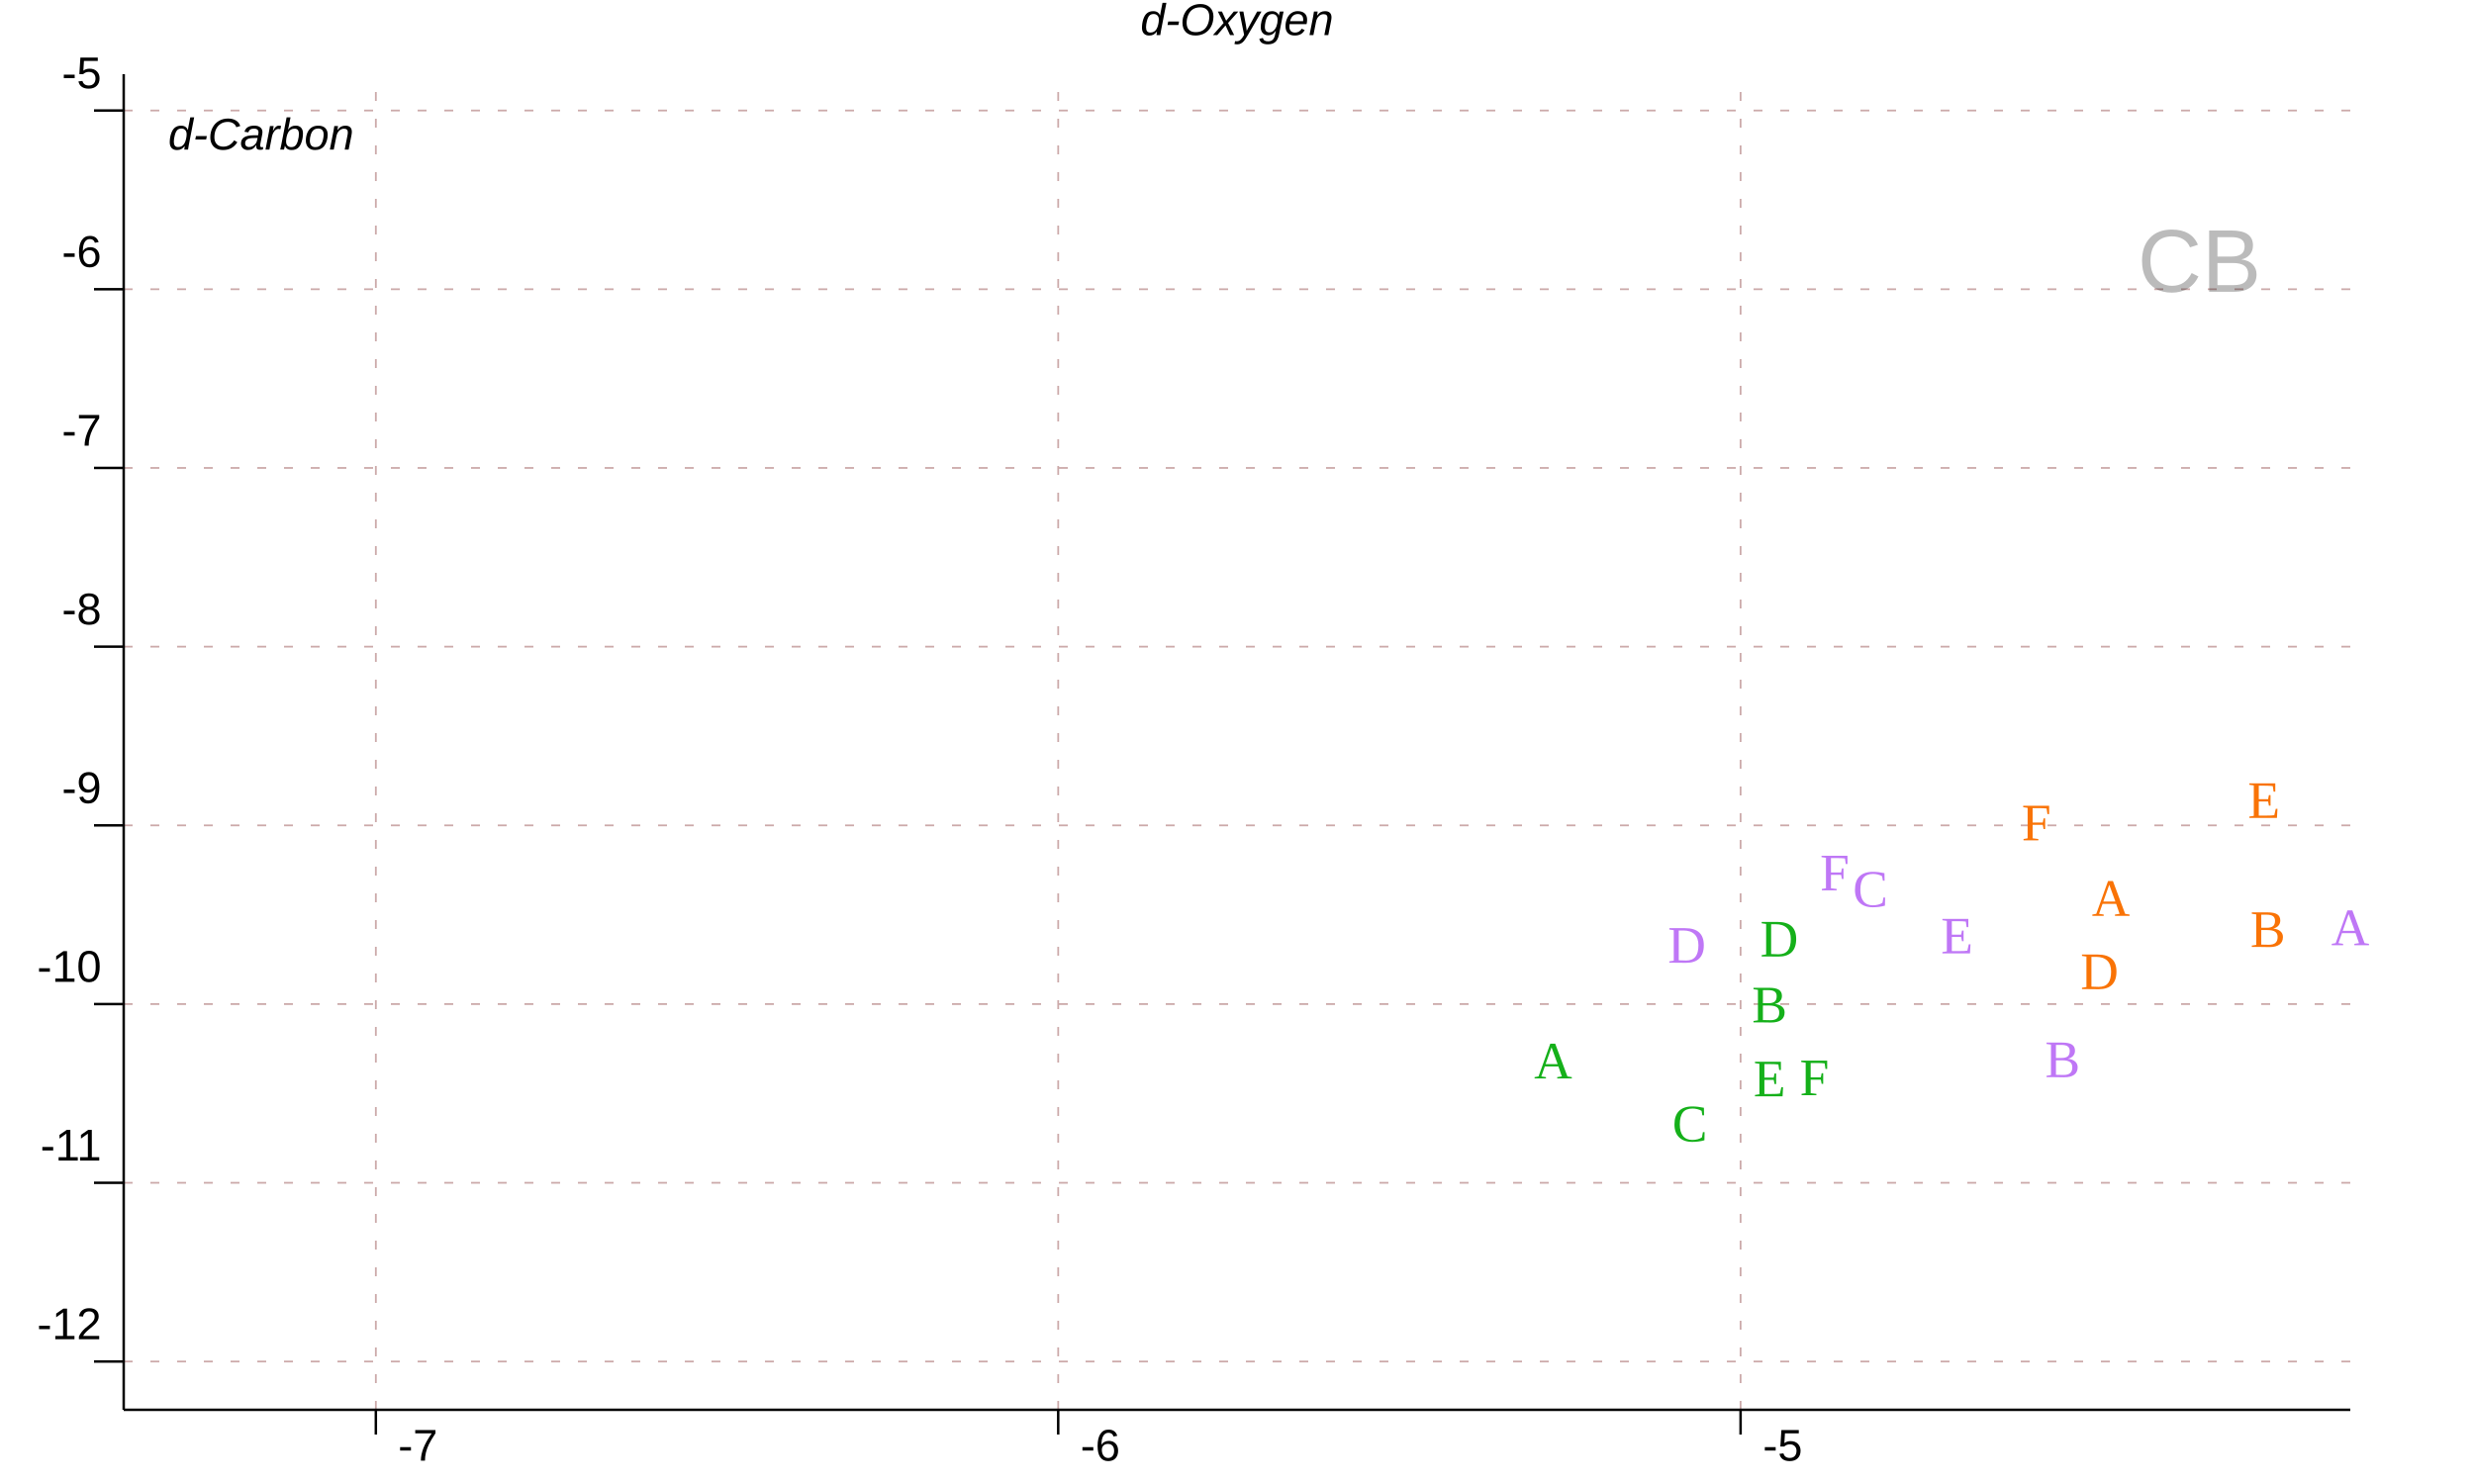
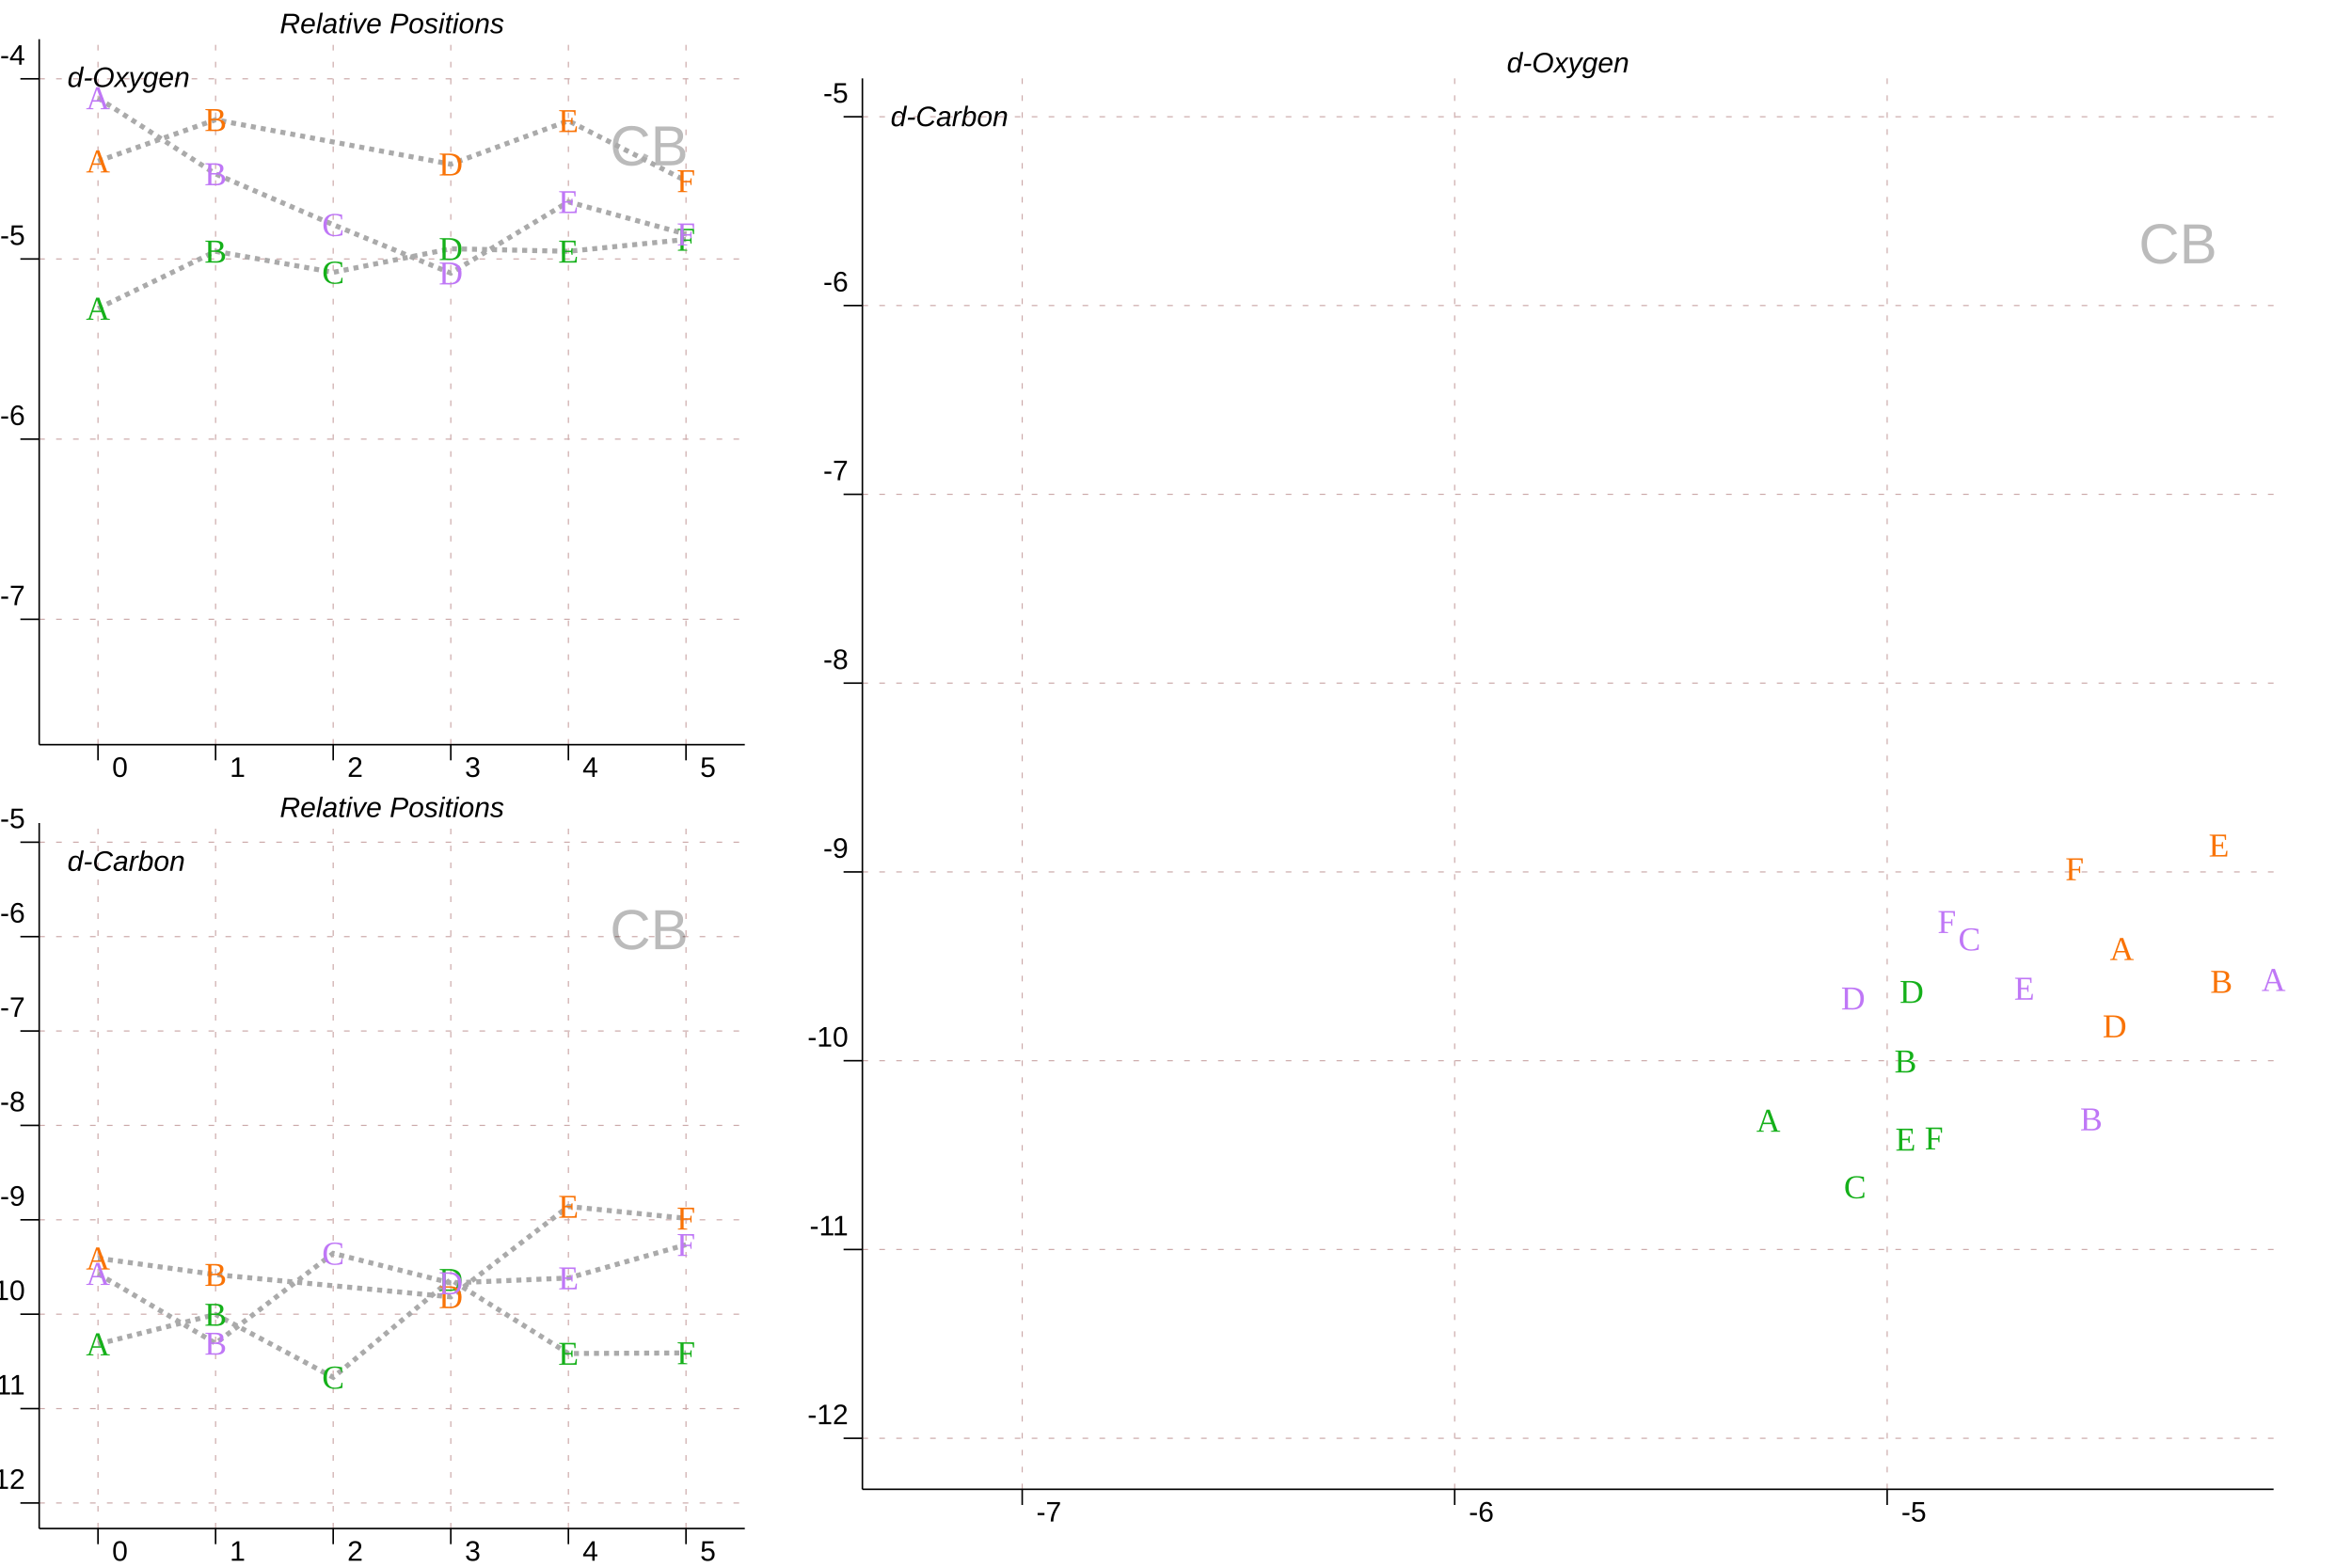
- <svg xmlns="http://www.w3.org/2000/svg" version="1.1" viewBox="0 0 1000 600">
+ <svg xmlns="http://www.w3.org/2000/svg" height="1000" version="1.1" viewBox="0 0 1500 1000" width="1500">
  <g>
-     <g stroke-dasharray="3.6 7.2" stroke-width="0.72" stroke="#caa">
-       <line x1="151.92" x2="151.92" y1="570.00" y2="30.00" />
-       <line x1="427.73" x2="427.73" y1="570.00" y2="30.00" />
-       <line x1="703.55" x2="703.55" y1="570.00" y2="30.00" />
-       <line x1="50.00" x2="950.00" y1="550.48" y2="550.48" />
-       <line x1="50.00" x2="950.00" y1="478.22" y2="478.22" />
-       <line x1="50.00" x2="950.00" y1="405.96" y2="405.96" />
-       <line x1="50.00" x2="950.00" y1="333.71" y2="333.71" />
-       <line x1="50.00" x2="950.00" y1="261.45" y2="261.45" />
-       <line x1="50.00" x2="950.00" y1="189.19" y2="189.19" />
-       <line x1="50.00" x2="950.00" y1="116.94" y2="116.94" />
-       <line x1="50.00" x2="950.00" y1="44.68" y2="44.68" />
-     </g>
-     <g>
-       <text dominant-baseline="hanging" dx="-36.0" dy="18.0" fill="#0004" font-family="Arial, sans-serif" font-size="36" stroke="none" text-anchor="end" x="950.00" y="75.00">CB</text>
-     </g>
-     <g>
-       <text dominant-baseline="text-bottom" dy="-12.0" fill="black" font-family="Arial, sans-serif" font-size="18.0" font-style="italic" stroke="none" text-anchor="middle" x="500.00" y="30.00">d-Oxygen</text>
-     </g>
-     <g>
-       <text dominant-baseline="hanging" dx="18.0" dy="18.0" fill="black" font-family="Arial, sans-serif" font-size="18.0" font-style="italic" stroke="none" text-anchor="beginning" text-orientation="sideways" x="50.00" y="30.00">d-Carbon</text>
-     </g>
-     <g>
+     <g transform="matrix(1.00,0.00,0.00,1.00,0.00,0.00)">
+       <g>
+         <g transform="matrix(1.00,0.00,0.00,1.00,0.00,0.00)">
+           <svg height="1000" version="1.1" viewBox="0 0 500 1000" width="500">
+             <g>
+               <g transform="matrix(1.00,0.00,0.00,1.00,0.00,0.00)">
+                 <g>
+                   <g transform="matrix(1.00,0.00,0.00,1.00,0.00,0.00)">
+                     <svg height="500" version="1.1" viewBox="0 0 500 500" width="500">
+                       <g>
+                         <g stroke-dasharray="3.6 7.2" stroke-width="0.72" stroke="#caa">
+                           <line x1="62.50" x2="62.50" y1="475.00" y2="25.00" />
+                           <line x1="137.50" x2="137.50" y1="475.00" y2="25.00" />
+                           <line x1="212.50" x2="212.50" y1="475.00" y2="25.00" />
+                           <line x1="287.50" x2="287.50" y1="475.00" y2="25.00" />
+                           <line x1="362.50" x2="362.50" y1="475.00" y2="25.00" />
+                           <line x1="437.50" x2="437.50" y1="475.00" y2="25.00" />
+                           <line x1="25.00" x2="475.00" y1="395.03" y2="395.03" />
+                           <line x1="25.00" x2="475.00" y1="280.11" y2="280.11" />
+                           <line x1="25.00" x2="475.00" y1="165.19" y2="165.19" />
+                           <line x1="25.00" x2="475.00" y1="50.27" y2="50.27" />
+                         </g>
+                         <g>
+                           <text dominant-baseline="hanging" dx="-36.0" dy="18.0" fill="#0004" font-family="Arial, sans-serif" font-size="36" stroke="none" text-anchor="end" x="475.00" y="62.50">CB</text>
+                         </g>
+                         <g>
+                           <text dominant-baseline="text-bottom" dy="0" fill="black" font-family="Arial, sans-serif" font-size="18.0" font-style="italic" stroke="none" text-anchor="middle" x="250.00" y="25.00">Relative Positions</text>
+                         </g>
+                         <g>
+                           <text dominant-baseline="hanging" dx="18.0" dy="18.0" fill="black" font-family="Arial, sans-serif" font-size="18.0" font-style="italic" stroke="none" text-anchor="beginning" text-orientation="sideways" x="25.00" y="25.00">d-Oxygen</text>
+                         </g>
+                         <polyline fill="none" points="62.50,196.76 137.50,160.30 212.50,173.73 287.50,158.68 362.50,160.30 437.50,152.75" stroke-dasharray="3.2 3.2" stroke-width="3.2" stroke="#aaa" />
+                         <polyline fill="none" points="62.50,102.82 137.50,76.38 287.50,104.73 362.50,77.04 437.50,115.38" stroke-dasharray="3.2 3.2" stroke-width="3.2" stroke="#aaa" />
+                         <polyline fill="none" points="62.50,62.50 137.50,110.95 212.50,143.32 287.50,174.23 362.50,128.74 437.50,149.34" stroke-dasharray="3.2 3.2" stroke-width="3.2" stroke="#aaa" />
+                         <g>
+                           <text dominant-baseline="central" fill="#15b01a" font-size="21.333" stroke="none" text-anchor="middle" x="62.50" y="196.76">A</text>
+                           <text dominant-baseline="central" fill="#15b01a" font-size="21.333" stroke="none" text-anchor="middle" x="137.50" y="160.30">B</text>
+                           <text dominant-baseline="central" fill="#15b01a" font-size="21.333" stroke="none" text-anchor="middle" x="212.50" y="173.73">C</text>
+                           <text dominant-baseline="central" fill="#15b01a" font-size="21.333" stroke="none" text-anchor="middle" x="287.50" y="158.68">D</text>
+                           <text dominant-baseline="central" fill="#15b01a" font-size="21.333" stroke="none" text-anchor="middle" x="362.50" y="160.30">E</text>
+                           <text dominant-baseline="central" fill="#15b01a" font-size="21.333" stroke="none" text-anchor="middle" x="437.50" y="152.75">F</text>
+                         </g>
+                         <g>
+                           <text dominant-baseline="central" fill="#f97306" font-size="21.333" stroke="none" text-anchor="middle" x="62.50" y="102.82">A</text>
+                           <text dominant-baseline="central" fill="#f97306" font-size="21.333" stroke="none" text-anchor="middle" x="137.50" y="76.38">B</text>
+                           <text dominant-baseline="central" fill="#f97306" font-size="21.333" stroke="none" text-anchor="middle" x="287.50" y="104.73">D</text>
+                           <text dominant-baseline="central" fill="#f97306" font-size="21.333" stroke="none" text-anchor="middle" x="362.50" y="77.04">E</text>
+                           <text dominant-baseline="central" fill="#f97306" font-size="21.333" stroke="none" text-anchor="middle" x="437.50" y="115.38">F</text>
+                         </g>
+                         <g>
+                           <text dominant-baseline="central" fill="#bf77f6" font-size="21.333" stroke="none" text-anchor="middle" x="62.50" y="62.50">A</text>
+                           <text dominant-baseline="central" fill="#bf77f6" font-size="21.333" stroke="none" text-anchor="middle" x="137.50" y="110.95">B</text>
+                           <text dominant-baseline="central" fill="#bf77f6" font-size="21.333" stroke="none" text-anchor="middle" x="212.50" y="143.32">C</text>
+                           <text dominant-baseline="central" fill="#bf77f6" font-size="21.333" stroke="none" text-anchor="middle" x="287.50" y="174.23">D</text>
+                           <text dominant-baseline="central" fill="#bf77f6" font-size="21.333" stroke="none" text-anchor="middle" x="362.50" y="128.74">E</text>
+                           <text dominant-baseline="central" fill="#bf77f6" font-size="21.333" stroke="none" text-anchor="middle" x="437.50" y="149.34">F</text>
+                         </g>
+                         <g stroke="black">
+                           <line x1="62.50" x2="62.50" y1="475.00" y2="485.00" />
+                           <line x1="137.50" x2="137.50" y1="475.00" y2="485.00" />
+                           <line x1="212.50" x2="212.50" y1="475.00" y2="485.00" />
+                           <line x1="287.50" x2="287.50" y1="475.00" y2="485.00" />
+                           <line x1="362.50" x2="362.50" y1="475.00" y2="485.00" />
+                           <line x1="437.50" x2="437.50" y1="475.00" y2="485.00" />
+                           <g fill="black" font-family="Arial, sans-serif" font-size="18.0" stroke="none" text-anchor="start" transform="translate(9.0 0.0)">
+                             <text x="62.50" y="495.57">0</text>
+                             <text x="137.50" y="495.57">1</text>
+                             <text x="212.50" y="495.57">2</text>
+                             <text x="287.50" y="495.57">3</text>
+                             <text x="362.50" y="495.57">4</text>
+                             <text x="437.50" y="495.57">5</text>
+                           </g>
+                           <line x1="25.00" x2="475.00" y1="475.00" y2="475.00" />
+                         </g>
+                         <g stroke="black">
+                           <line x1="25.00" x2="13.00" y1="395.03" y2="395.03" />
+                           <line x1="25.00" x2="13.00" y1="280.11" y2="280.11" />
+                           <line x1="25.00" x2="13.00" y1="165.19" y2="165.19" />
+                           <line x1="25.00" x2="13.00" y1="50.27" y2="50.27" />
+                           <g fill="black" font-family="Arial, sans-serif" font-size="18.0" stroke="none" text-anchor="end">
+                             <text x="16.00" y="386.03">-7</text>
+                             <text x="16.00" y="271.11">-6</text>
+                             <text x="16.00" y="156.19">-5</text>
+                             <text x="16.00" y="41.27">-4</text>
+                           </g>
+                           <line x1="25.00" x2="25.00" y1="475.00" y2="25.00" />
+                         </g>
+                       </g>
+                     </svg>
+                   </g>
+                 </g>
+               </g>
+               <g transform="matrix(1.00,0.00,0.00,1.00,0.00,500.00)">
+                 <g>
+                   <g transform="matrix(1.00,0.00,0.00,1.00,0.00,0.00)">
+                     <svg height="500" version="1.1" viewBox="0 0 500 500" width="500">
+                       <g>
+                         <g stroke-dasharray="3.6 7.2" stroke-width="0.72" stroke="#caa">
+                           <line x1="62.50" x2="62.50" y1="475.00" y2="25.00" />
+                           <line x1="137.50" x2="137.50" y1="475.00" y2="25.00" />
+                           <line x1="212.50" x2="212.50" y1="475.00" y2="25.00" />
+                           <line x1="287.50" x2="287.50" y1="475.00" y2="25.00" />
+                           <line x1="362.50" x2="362.50" y1="475.00" y2="25.00" />
+                           <line x1="437.50" x2="437.50" y1="475.00" y2="25.00" />
+                           <line x1="25.00" x2="475.00" y1="458.73" y2="458.73" />
+                           <line x1="25.00" x2="475.00" y1="398.52" y2="398.52" />
+                           <line x1="25.00" x2="475.00" y1="338.30" y2="338.30" />
+                           <line x1="25.00" x2="475.00" y1="278.09" y2="278.09" />
+                           <line x1="25.00" x2="475.00" y1="217.87" y2="217.87" />
+                           <line x1="25.00" x2="475.00" y1="157.66" y2="157.66" />
+                           <line x1="25.00" x2="475.00" y1="97.45" y2="97.45" />
+                           <line x1="25.00" x2="475.00" y1="37.23" y2="37.23" />
+                         </g>
+                         <g>
+                           <text dominant-baseline="hanging" dx="-36.0" dy="18.0" fill="#0004" font-family="Arial, sans-serif" font-size="36" stroke="none" text-anchor="end" x="475.00" y="62.50">CB</text>
+                         </g>
+                         <g>
+                           <text dominant-baseline="text-bottom" dy="0" fill="black" font-family="Arial, sans-serif" font-size="18.0" font-style="italic" stroke="none" text-anchor="middle" x="250.00" y="25.00">Relative Positions</text>
+                         </g>
+                         <g>
+                           <text dominant-baseline="hanging" dx="18.0" dy="18.0" fill="black" font-family="Arial, sans-serif" font-size="18.0" font-style="italic" stroke="none" text-anchor="beginning" text-orientation="sideways" x="25.00" y="25.00">d-Carbon</text>
+                         </g>
+                         <polyline fill="none" points="62.50,357.36 137.50,338.46 212.50,378.57 287.50,316.26 362.50,363.38 437.50,363.01" stroke-dasharray="3.2 3.2" stroke-width="3.2" stroke="#aaa" />
+                         <polyline fill="none" points="62.50,302.59 137.50,313.04 287.50,327.25 362.50,269.59 437.50,277.14" stroke-dasharray="3.2 3.2" stroke-width="3.2" stroke="#aaa" />
+                         <polyline fill="none" points="62.50,312.46 137.50,356.91 212.50,299.51 287.50,318.37 362.50,315.24 437.50,293.97" stroke-dasharray="3.2 3.2" stroke-width="3.2" stroke="#aaa" />
+                         <g>
+                           <text dominant-baseline="central" fill="#15b01a" font-size="21.333" stroke="none" text-anchor="middle" x="62.50" y="357.36">A</text>
+                           <text dominant-baseline="central" fill="#15b01a" font-size="21.333" stroke="none" text-anchor="middle" x="137.50" y="338.46">B</text>
+                           <text dominant-baseline="central" fill="#15b01a" font-size="21.333" stroke="none" text-anchor="middle" x="212.50" y="378.57">C</text>
+                           <text dominant-baseline="central" fill="#15b01a" font-size="21.333" stroke="none" text-anchor="middle" x="287.50" y="316.26">D</text>
+                           <text dominant-baseline="central" fill="#15b01a" font-size="21.333" stroke="none" text-anchor="middle" x="362.50" y="363.38">E</text>
+                           <text dominant-baseline="central" fill="#15b01a" font-size="21.333" stroke="none" text-anchor="middle" x="437.50" y="363.01">F</text>
+                         </g>
+                         <g>
+                           <text dominant-baseline="central" fill="#f97306" font-size="21.333" stroke="none" text-anchor="middle" x="62.50" y="302.59">A</text>
+                           <text dominant-baseline="central" fill="#f97306" font-size="21.333" stroke="none" text-anchor="middle" x="137.50" y="313.04">B</text>
+                           <text dominant-baseline="central" fill="#f97306" font-size="21.333" stroke="none" text-anchor="middle" x="287.50" y="327.25">D</text>
+                           <text dominant-baseline="central" fill="#f97306" font-size="21.333" stroke="none" text-anchor="middle" x="362.50" y="269.59">E</text>
+                           <text dominant-baseline="central" fill="#f97306" font-size="21.333" stroke="none" text-anchor="middle" x="437.50" y="277.14">F</text>
+                         </g>
+                         <g>
+                           <text dominant-baseline="central" fill="#bf77f6" font-size="21.333" stroke="none" text-anchor="middle" x="62.50" y="312.46">A</text>
+                           <text dominant-baseline="central" fill="#bf77f6" font-size="21.333" stroke="none" text-anchor="middle" x="137.50" y="356.91">B</text>
+                           <text dominant-baseline="central" fill="#bf77f6" font-size="21.333" stroke="none" text-anchor="middle" x="212.50" y="299.51">C</text>
+                           <text dominant-baseline="central" fill="#bf77f6" font-size="21.333" stroke="none" text-anchor="middle" x="287.50" y="318.37">D</text>
+                           <text dominant-baseline="central" fill="#bf77f6" font-size="21.333" stroke="none" text-anchor="middle" x="362.50" y="315.24">E</text>
+                           <text dominant-baseline="central" fill="#bf77f6" font-size="21.333" stroke="none" text-anchor="middle" x="437.50" y="293.97">F</text>
+                         </g>
+                         <g stroke="black">
+                           <line x1="62.50" x2="62.50" y1="475.00" y2="485.00" />
+                           <line x1="137.50" x2="137.50" y1="475.00" y2="485.00" />
+                           <line x1="212.50" x2="212.50" y1="475.00" y2="485.00" />
+                           <line x1="287.50" x2="287.50" y1="475.00" y2="485.00" />
+                           <line x1="362.50" x2="362.50" y1="475.00" y2="485.00" />
+                           <line x1="437.50" x2="437.50" y1="475.00" y2="485.00" />
+                           <g fill="black" font-family="Arial, sans-serif" font-size="18.0" stroke="none" text-anchor="start" transform="translate(9.0 0.0)">
+                             <text x="62.50" y="495.57">0</text>
+                             <text x="137.50" y="495.57">1</text>
+                             <text x="212.50" y="495.57">2</text>
+                             <text x="287.50" y="495.57">3</text>
+                             <text x="362.50" y="495.57">4</text>
+                             <text x="437.50" y="495.57">5</text>
+                           </g>
+                           <line x1="25.00" x2="475.00" y1="475.00" y2="475.00" />
+                         </g>
+                         <g stroke="black">
+                           <line x1="25.00" x2="13.00" y1="458.73" y2="458.73" />
+                           <line x1="25.00" x2="13.00" y1="398.52" y2="398.52" />
+                           <line x1="25.00" x2="13.00" y1="338.30" y2="338.30" />
+                           <line x1="25.00" x2="13.00" y1="278.09" y2="278.09" />
+                           <line x1="25.00" x2="13.00" y1="217.87" y2="217.87" />
+                           <line x1="25.00" x2="13.00" y1="157.66" y2="157.66" />
+                           <line x1="25.00" x2="13.00" y1="97.45" y2="97.45" />
+                           <line x1="25.00" x2="13.00" y1="37.23" y2="37.23" />
+                           <g fill="black" font-family="Arial, sans-serif" font-size="18.0" stroke="none" text-anchor="end">
+                             <text x="16.00" y="449.73">-12</text>
+                             <text x="16.00" y="389.52">-11</text>
+                             <text x="16.00" y="329.30">-10</text>
+                             <text x="16.00" y="269.09">-9</text>
+                             <text x="16.00" y="208.87">-8</text>
+                             <text x="16.00" y="148.66">-7</text>
+                             <text x="16.00" y="88.45">-6</text>
+                             <text x="16.00" y="28.23">-5</text>
+                           </g>
+                           <line x1="25.00" x2="25.00" y1="475.00" y2="25.00" />
+                         </g>
+                       </g>
+                     </svg>
+                   </g>
+                 </g>
+               </g>
+             </g>
+           </svg>
+         </g>
+         <g transform="matrix(1.00,0.00,0.00,1.00,500.00,0.00)">
+           <svg height="1000" version="1.1" viewBox="0 0 1000 1000" width="1000">
+             <g>
+               <g stroke-dasharray="3.6 7.2" stroke-width="0.72" stroke="#caa">
+                 <line x1="151.92" x2="151.92" y1="950.00" y2="50.00" />
+                 <line x1="427.73" x2="427.73" y1="950.00" y2="50.00" />
+                 <line x1="703.55" x2="703.55" y1="950.00" y2="50.00" />
+                 <line x1="50.00" x2="950.00" y1="917.46" y2="917.46" />
+                 <line x1="50.00" x2="950.00" y1="797.03" y2="797.03" />
+                 <line x1="50.00" x2="950.00" y1="676.60" y2="676.60" />
+                 <line x1="50.00" x2="950.00" y1="556.18" y2="556.18" />
+                 <line x1="50.00" x2="950.00" y1="435.75" y2="435.75" />
+                 <line x1="50.00" x2="950.00" y1="315.32" y2="315.32" />
+                 <line x1="50.00" x2="950.00" y1="194.89" y2="194.89" />
+                 <line x1="50.00" x2="950.00" y1="74.47" y2="74.47" />
+               </g>
+               <g>
+                 <text dominant-baseline="hanging" dx="-36.0" dy="18.0" fill="#0004" font-family="Arial, sans-serif" font-size="36" stroke="none" text-anchor="end" x="950.00" y="125.00">CB</text>
+               </g>
+               <g>
+                 <text dominant-baseline="text-bottom" dy="0" fill="black" font-family="Arial, sans-serif" font-size="18.0" font-style="italic" stroke="none" text-anchor="middle" x="500.00" y="50.00">d-Oxygen</text>
+               </g>
+               <g>
+                 <text dominant-baseline="hanging" dx="18.0" dy="18.0" fill="black" font-family="Arial, sans-serif" font-size="18.0" font-style="italic" stroke="none" text-anchor="beginning" text-orientation="sideways" x="50.00" y="50.00">d-Carbon</text>
+               </g>
+               <g>
</g>
-     <g>
+               <g>
</g>
-     <g>
+               <g>
</g>
-     <g>
-       <text dominant-baseline="central" fill="#15b01a" font-size="21.333" stroke="none" text-anchor="middle" x="627.79" y="428.84">A</text>
-       <text dominant-baseline="central" fill="#15b01a" font-size="21.333" stroke="none" text-anchor="middle" x="683.06" y="454.28">C</text>
-       <text dominant-baseline="central" fill="#15b01a" font-size="21.333" stroke="none" text-anchor="middle" x="715.27" y="406.15">B</text>
-       <text dominant-baseline="central" fill="#15b01a" font-size="21.333" stroke="none" text-anchor="middle" x="715.27" y="436.05">E</text>
-       <text dominant-baseline="central" fill="#15b01a" font-size="21.333" stroke="none" text-anchor="middle" x="719.18" y="379.51">D</text>
-       <text dominant-baseline="central" fill="#15b01a" font-size="21.333" stroke="none" text-anchor="middle" x="733.39" y="435.61">F</text>
-     </g>
-     <g>
-       <text dominant-baseline="central" fill="#f97306" font-size="21.333" stroke="none" text-anchor="middle" x="823.10" y="332.57">F</text>
-       <text dominant-baseline="central" fill="#f97306" font-size="21.333" stroke="none" text-anchor="middle" x="848.64" y="392.70">D</text>
-       <text dominant-baseline="central" fill="#f97306" font-size="21.333" stroke="none" text-anchor="middle" x="853.23" y="363.11">A</text>
-       <text dominant-baseline="central" fill="#f97306" font-size="21.333" stroke="none" text-anchor="middle" x="915.10" y="323.50">E</text>
-       <text dominant-baseline="central" fill="#f97306" font-size="21.333" stroke="none" text-anchor="middle" x="916.70" y="375.65">B</text>
-     </g>
-     <g>
-       <text dominant-baseline="central" fill="#bf77f6" font-size="21.333" stroke="none" text-anchor="middle" x="681.84" y="382.04">D</text>
-       <text dominant-baseline="central" fill="#bf77f6" font-size="21.333" stroke="none" text-anchor="middle" x="741.59" y="352.76">F</text>
-       <text dominant-baseline="central" fill="#bf77f6" font-size="21.333" stroke="none" text-anchor="middle" x="756.03" y="359.42">C</text>
-       <text dominant-baseline="central" fill="#bf77f6" font-size="21.333" stroke="none" text-anchor="middle" x="791.03" y="378.28">E</text>
-       <text dominant-baseline="central" fill="#bf77f6" font-size="21.333" stroke="none" text-anchor="middle" x="833.72" y="428.30">B</text>
-       <text dominant-baseline="central" fill="#bf77f6" font-size="21.333" stroke="none" text-anchor="middle" x="950.00" y="374.95">A</text>
-     </g>
-     <g stroke="black">
-       <line x1="151.92" x2="151.92" y1="570.00" y2="580.00" />
-       <line x1="427.73" x2="427.73" y1="570.00" y2="580.00" />
-       <line x1="703.55" x2="703.55" y1="570.00" y2="580.00" />
-       <g fill="black" font-family="Arial, sans-serif" font-size="18.0" stroke="none" text-anchor="start" transform="translate(9.0 0.0)">
-         <text x="151.92" y="590.57">-7</text>
-         <text x="427.73" y="590.57">-6</text>
-         <text x="703.55" y="590.57">-5</text>
+               <g>
+                 <text dominant-baseline="central" fill="#15b01a" font-size="21.333" stroke="none" text-anchor="middle" x="627.79" y="714.73">A</text>
+                 <text dominant-baseline="central" fill="#15b01a" font-size="21.333" stroke="none" text-anchor="middle" x="683.06" y="757.14">C</text>
+                 <text dominant-baseline="central" fill="#15b01a" font-size="21.333" stroke="none" text-anchor="middle" x="715.27" y="676.91">B</text>
+                 <text dominant-baseline="central" fill="#15b01a" font-size="21.333" stroke="none" text-anchor="middle" x="715.27" y="726.75">E</text>
+                 <text dominant-baseline="central" fill="#15b01a" font-size="21.333" stroke="none" text-anchor="middle" x="719.18" y="632.51">D</text>
+                 <text dominant-baseline="central" fill="#15b01a" font-size="21.333" stroke="none" text-anchor="middle" x="733.39" y="726.02">F</text>
+               </g>
+               <g>
+                 <text dominant-baseline="central" fill="#f97306" font-size="21.333" stroke="none" text-anchor="middle" x="823.10" y="554.28">F</text>
+                 <text dominant-baseline="central" fill="#f97306" font-size="21.333" stroke="none" text-anchor="middle" x="848.64" y="654.50">D</text>
+                 <text dominant-baseline="central" fill="#f97306" font-size="21.333" stroke="none" text-anchor="middle" x="853.23" y="605.19">A</text>
+                 <text dominant-baseline="central" fill="#f97306" font-size="21.333" stroke="none" text-anchor="middle" x="915.10" y="539.17">E</text>
+                 <text dominant-baseline="central" fill="#f97306" font-size="21.333" stroke="none" text-anchor="middle" x="916.70" y="626.08">B</text>
+               </g>
+               <g>
+                 <text dominant-baseline="central" fill="#bf77f6" font-size="21.333" stroke="none" text-anchor="middle" x="681.84" y="636.74">D</text>
+                 <text dominant-baseline="central" fill="#bf77f6" font-size="21.333" stroke="none" text-anchor="middle" x="741.59" y="587.94">F</text>
+                 <text dominant-baseline="central" fill="#bf77f6" font-size="21.333" stroke="none" text-anchor="middle" x="756.03" y="599.03">C</text>
+                 <text dominant-baseline="central" fill="#bf77f6" font-size="21.333" stroke="none" text-anchor="middle" x="791.03" y="630.47">E</text>
+                 <text dominant-baseline="central" fill="#bf77f6" font-size="21.333" stroke="none" text-anchor="middle" x="833.72" y="713.83">B</text>
+                 <text dominant-baseline="central" fill="#bf77f6" font-size="21.333" stroke="none" text-anchor="middle" x="950.00" y="624.92">A</text>
+               </g>
+               <g stroke="black">
+                 <line x1="151.92" x2="151.92" y1="950.00" y2="960.00" />
+                 <line x1="427.73" x2="427.73" y1="950.00" y2="960.00" />
+                 <line x1="703.55" x2="703.55" y1="950.00" y2="960.00" />
+                 <g fill="black" font-family="Arial, sans-serif" font-size="18.0" stroke="none" text-anchor="start" transform="translate(9.0 0.0)">
+                   <text x="151.92" y="970.57">-7</text>
+                   <text x="427.73" y="970.57">-6</text>
+                   <text x="703.55" y="970.57">-5</text>
+                 </g>
+                 <line x1="50.00" x2="950.00" y1="950.00" y2="950.00" />
+               </g>
+               <g stroke="black">
+                 <line x1="50.00" x2="38.00" y1="917.46" y2="917.46" />
+                 <line x1="50.00" x2="38.00" y1="797.03" y2="797.03" />
+                 <line x1="50.00" x2="38.00" y1="676.60" y2="676.60" />
+                 <line x1="50.00" x2="38.00" y1="556.18" y2="556.18" />
+                 <line x1="50.00" x2="38.00" y1="435.75" y2="435.75" />
+                 <line x1="50.00" x2="38.00" y1="315.32" y2="315.32" />
+                 <line x1="50.00" x2="38.00" y1="194.89" y2="194.89" />
+                 <line x1="50.00" x2="38.00" y1="74.47" y2="74.47" />
+                 <g fill="black" font-family="Arial, sans-serif" font-size="18.0" stroke="none" text-anchor="end">
+                   <text x="41.00" y="908.46">-12</text>
+                   <text x="41.00" y="788.03">-11</text>
+                   <text x="41.00" y="667.60">-10</text>
+                   <text x="41.00" y="547.18">-9</text>
+                   <text x="41.00" y="426.75">-8</text>
+                   <text x="41.00" y="306.32">-7</text>
+                   <text x="41.00" y="185.89">-6</text>
+                   <text x="41.00" y="65.47">-5</text>
+                 </g>
+                 <line x1="50.00" x2="50.00" y1="950.00" y2="50.00" />
+               </g>
+             </g>
+           </svg>
+         </g>
      </g>
-       <line x1="50.00" x2="950.00" y1="570.00" y2="570.00" />
-     </g>
-     <g stroke="black">
-       <line x1="50.00" x2="38.00" y1="550.48" y2="550.48" />
-       <line x1="50.00" x2="38.00" y1="478.22" y2="478.22" />
-       <line x1="50.00" x2="38.00" y1="405.96" y2="405.96" />
-       <line x1="50.00" x2="38.00" y1="333.71" y2="333.71" />
-       <line x1="50.00" x2="38.00" y1="261.45" y2="261.45" />
-       <line x1="50.00" x2="38.00" y1="189.19" y2="189.19" />
-       <line x1="50.00" x2="38.00" y1="116.94" y2="116.94" />
-       <line x1="50.00" x2="38.00" y1="44.68" y2="44.68" />
-       <g fill="black" font-family="Arial, sans-serif" font-size="18.0" stroke="none" text-anchor="end">
-         <text x="41.00" y="541.48">-12</text>
-         <text x="41.00" y="469.22">-11</text>
-         <text x="41.00" y="396.96">-10</text>
-         <text x="41.00" y="324.71">-9</text>
-         <text x="41.00" y="252.45">-8</text>
-         <text x="41.00" y="180.19">-7</text>
-         <text x="41.00" y="107.94">-6</text>
-         <text x="41.00" y="35.68">-5</text>
-       </g>
-       <line x1="50.00" x2="50.00" y1="570.00" y2="30.00" />
    </g>
  </g>
</svg>
